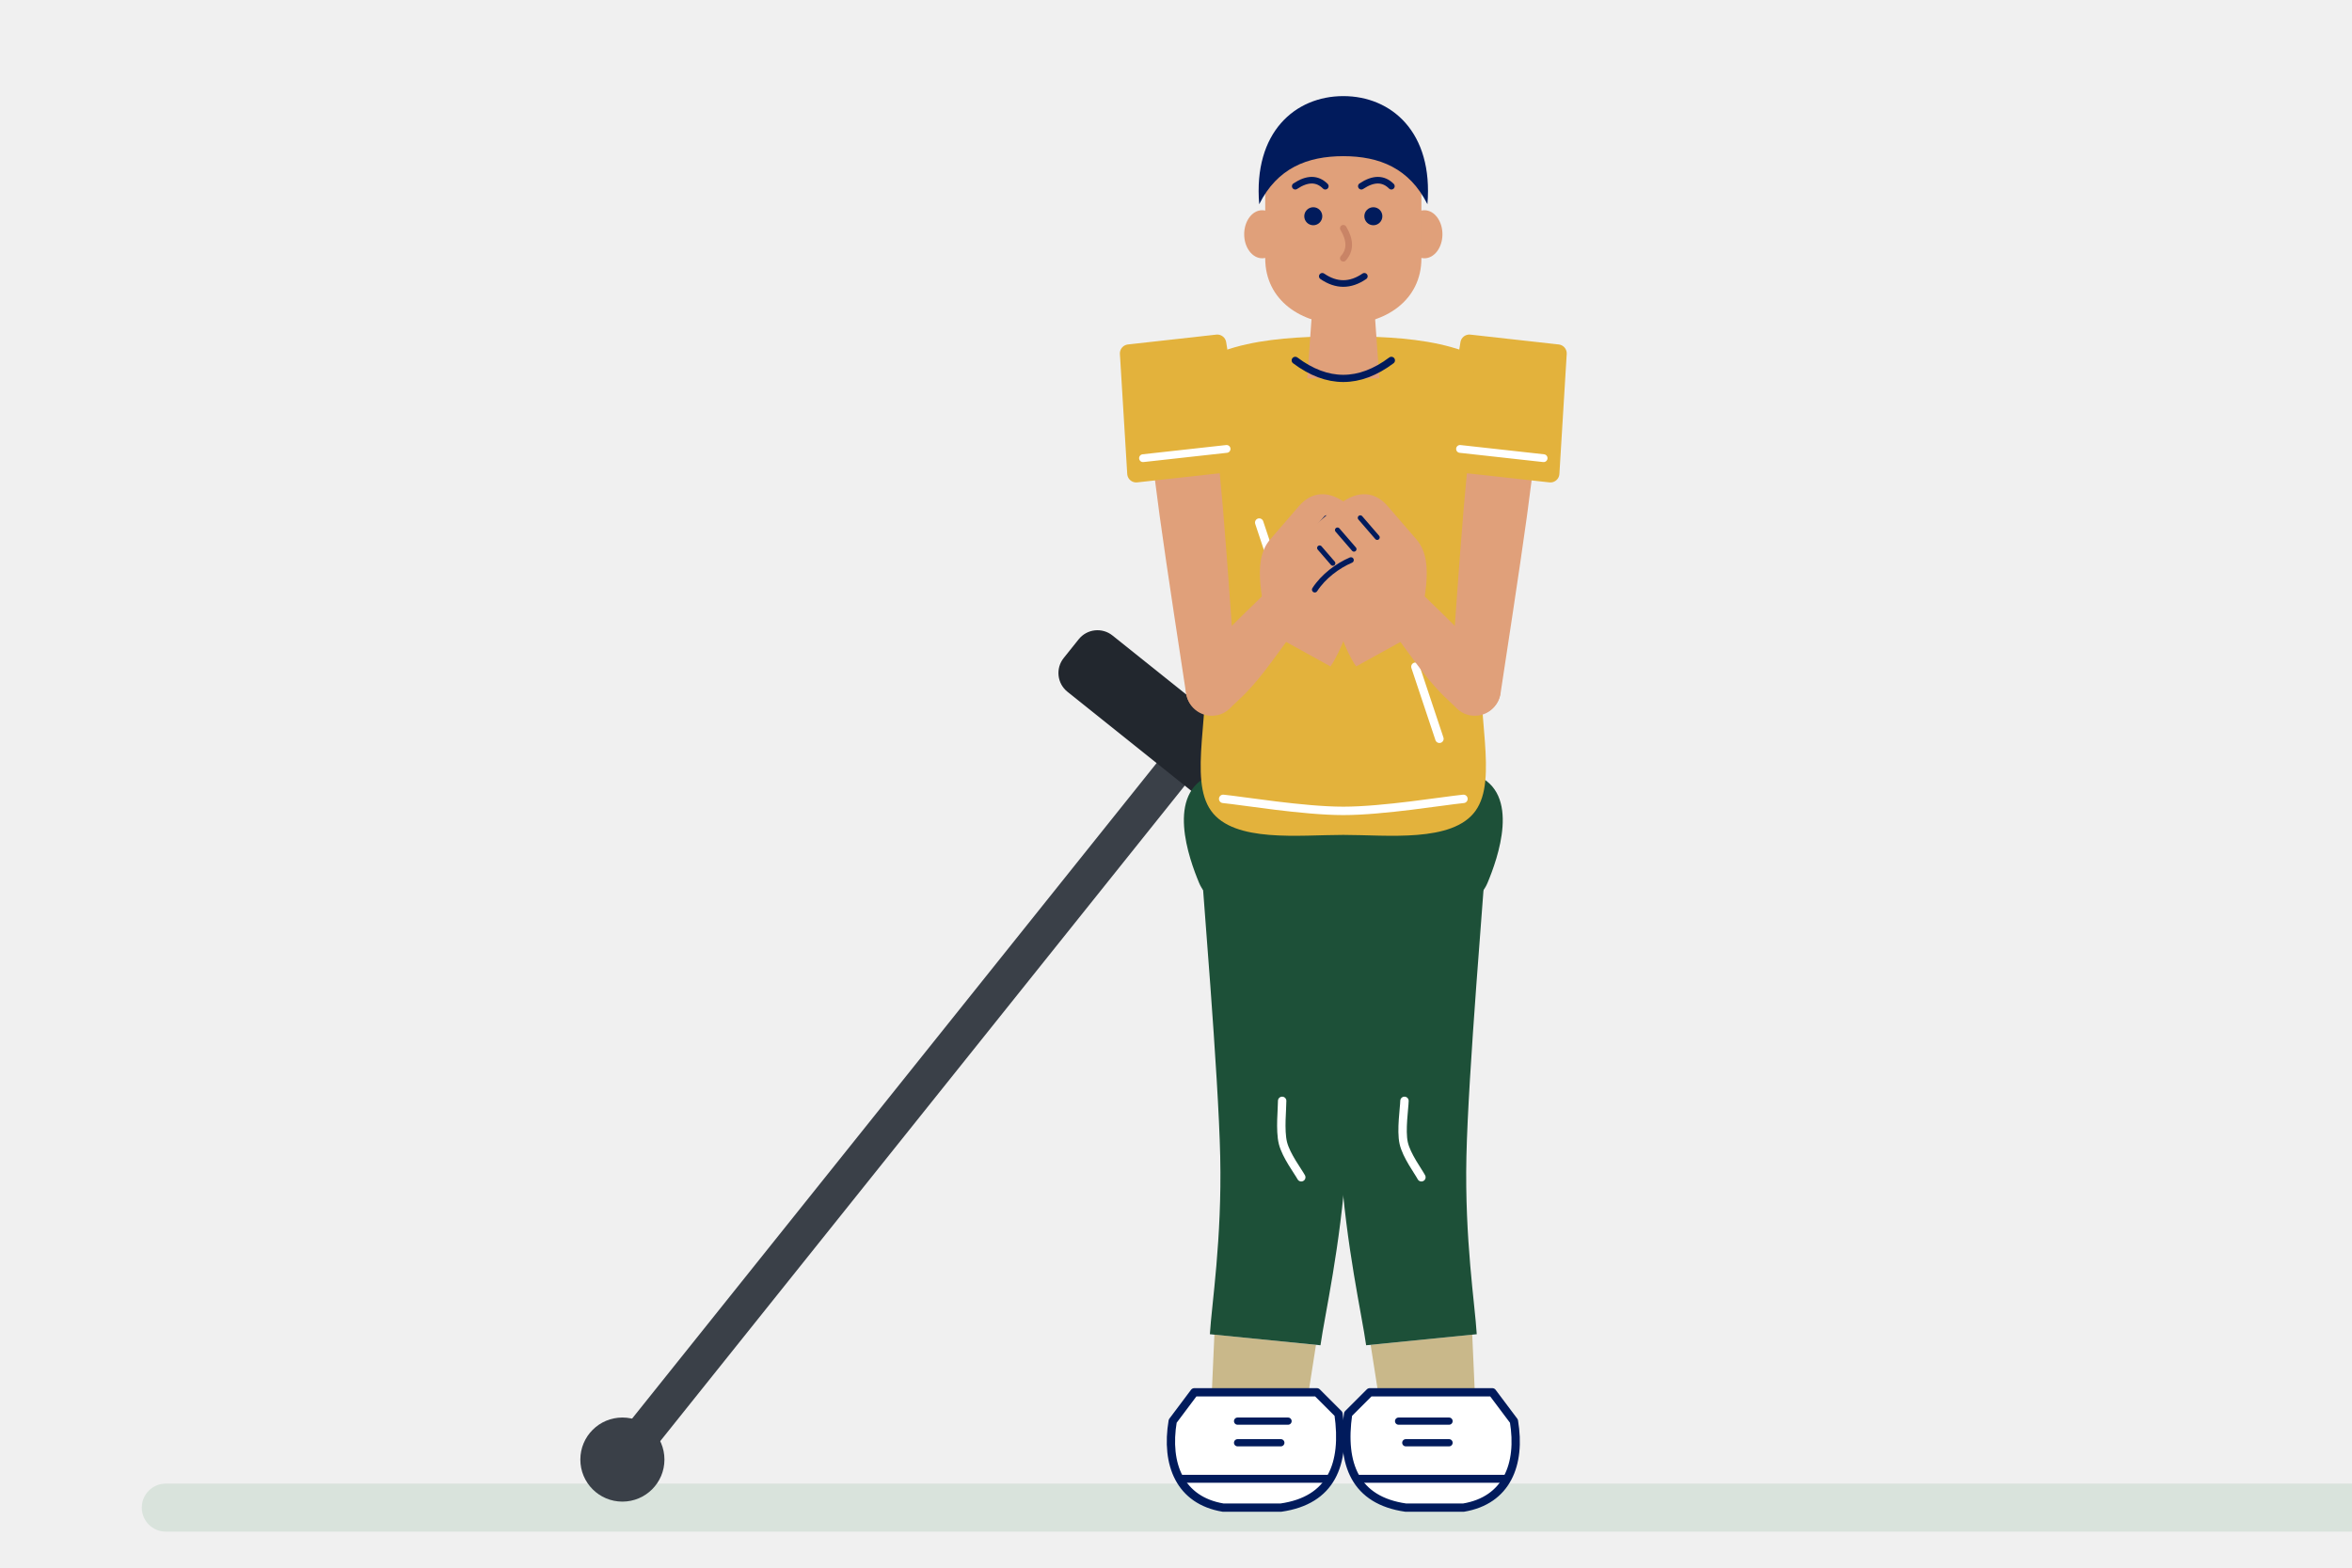
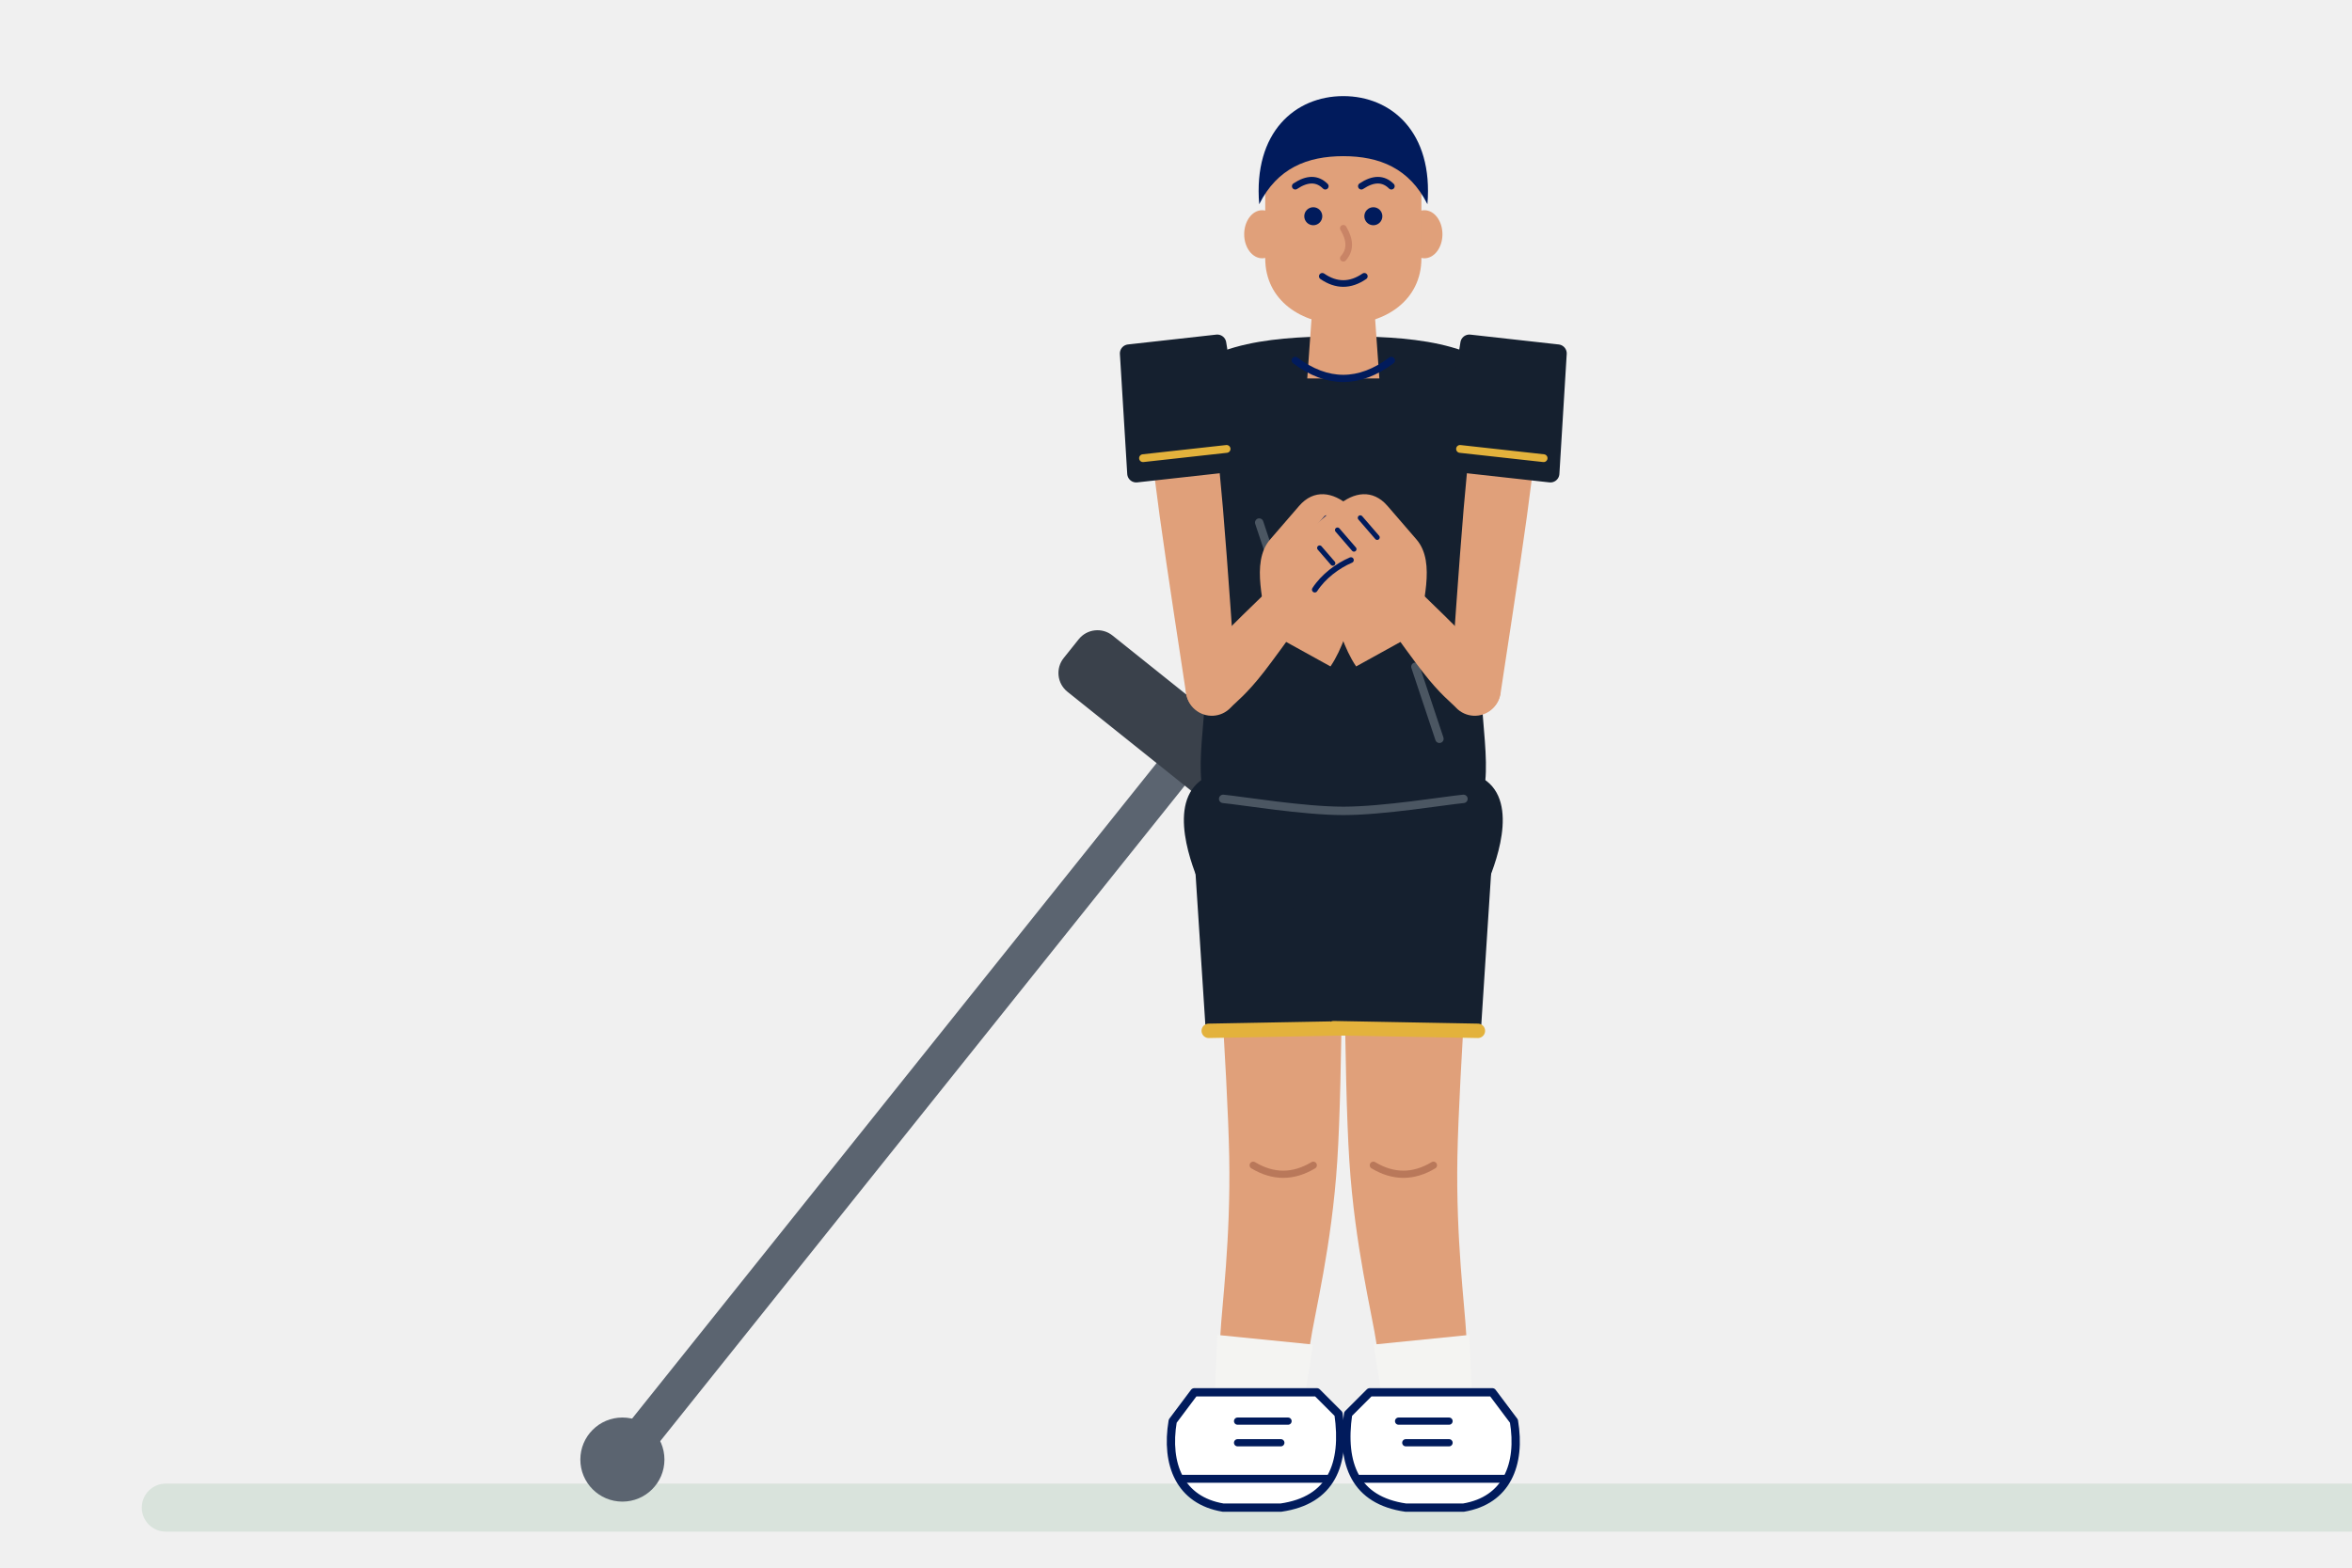
<svg xmlns="http://www.w3.org/2000/svg" viewBox="16.4 39.0 391.5 261.0" role="img" aria-label="Twist and Lunge, arms out">
  <rect x="40" y="286" width="400" height="8" rx="4" fill="#d9e3dc" />
-   <path d="M120 282 L245 125.75" stroke="#3a4048" stroke-width="6" stroke-linecap="round" />
-   <circle cx="120" cy="282" r="7" fill="#3a4048" />
+   <path d="M120 282 L245 125.75" stroke="#5b6470" stroke-width="6" stroke-linecap="round" />
+   <circle cx="120" cy="282" r="7" fill="#5b6470" />
  <g transform="translate(215.01 163.23) rotate(-51.34)">
-     <rect x="-6" y="-26" width="12" height="52" rx="4" fill="#22272e" />
+     <rect x="-6" y="-26" width="12" height="52" rx="4" fill="#3a414b" />
  </g>
-   <path d="M234.06 271.8 C234.29 270.32 235.22 264.38 235.45 262.9 L218.54 261.2 C218.47 262.7 218.21 268.71 218.14 270.21 Z" fill="#c9b88a" />
-   <path d="M216 178.24 C216.59 187.13 219.21 217.76 219.51 231.57 C219.81 245.39 218.08 256.2 217.79 261.13 L236.2 262.97 C236.91 257.88 239.52 246.63 240.49 232.43 C241.46 218.22 241.75 186.87 242 177.76 A13 13 0 0 0 216 178.24 Z" fill="#1d5038" />
-   <path d="M229.82 222.28 C229.84 223.45 229.42 227.18 229.95 229.3 C230.48 231.42 232.49 234.05 233 235" fill="none" stroke="#FFFFFF" stroke-width="1.4" stroke-linecap="round" stroke-linejoin="round" />
+   <path d="M233.56 271.75 C233.79 270.27 234.72 264.33 234.96 262.85 L219.03 261.25 C218.97 262.75 218.7 268.76 218.64 270.26 Z" fill="#f4f4f2" />
+   <path d="M218 178.2 C218.5 187.11 220.75 217.78 221.01 231.63 C221.26 245.48 219.78 256.36 219.53 261.3 L234.46 262.8 C235.21 257.72 238.07 246.53 238.99 232.37 C239.92 218.2 239.83 186.89 240 177.8 A11 11 0 0 0 218 178.2 Z" fill="#e0a07a" />
+   <path d="M225 233 q5 3 10 0" fill="none" stroke="#b9785a" stroke-width="1.2" stroke-linecap="round" stroke-linejoin="round" />
+   <path d="M215 178.26 C215.35 183.65 216.75 205.24 217.1 210.63 L242.1 210.17 C242.25 204.76 242.85 183.15 243 177.74 A14 14 0 0 0 215 178.26 Z" fill="#15202f" />
+   <path d="M217.6 210.62 L241.6 210.18" fill="none" stroke="#e3b23c" stroke-width="2.4" stroke-linecap="round" stroke-linejoin="round" />
  <g transform="translate(226 272) scale(-1.2 1.2)">
    <path d="M-11 2 C-12 9 -10 14 -3 15 L5 15 C11 14 13 9 12 3 L9 -1 L-8 -1 Z" fill="#FFFFFF" stroke="#011B5C" stroke-width="1.15" stroke-linejoin="round" />
    <path d="M-10 11 H11" fill="none" stroke="#011B5C" stroke-width="1.1" />
    <path d="M-4 3 h7 M-3 6 h6" stroke="#011B5C" stroke-width="1" stroke-linecap="round" />
  </g>
-   <path d="M261.86 270.21 C261.79 268.71 261.53 262.7 261.46 261.2 L244.55 262.9 C244.78 264.38 245.71 270.32 245.94 271.8 Z" fill="#c9b88a" />
-   <path d="M238 177.76 C238.25 186.87 238.54 218.22 239.51 232.43 C240.48 246.63 243.09 257.88 243.8 262.97 L262.21 261.13 C261.92 256.2 260.19 245.39 260.49 231.57 C260.79 217.76 263.41 187.13 264 178.24 A13 13 0 0 0 238 177.76 Z" fill="#1d5038" />
-   <path d="M250.18 222.28 C250.16 223.45 249.58 227.18 250.05 229.3 C250.52 231.42 252.51 234.05 253 235" fill="none" stroke="#FFFFFF" stroke-width="1.4" stroke-linecap="round" stroke-linejoin="round" />
+   <path d="M261.36 270.26 C261.3 268.76 261.03 262.75 260.97 261.25 L245.04 262.85 C245.28 264.33 246.21 270.27 246.44 271.75 Z" fill="#f4f4f2" />
+   <path d="M240 177.8 C240.17 186.89 240.08 218.2 241.01 232.37 C241.93 246.53 244.79 257.72 245.54 262.8 L260.47 261.3 C260.22 256.36 258.74 245.48 258.99 231.63 C259.25 217.78 261.5 187.11 262 178.2 A11 11 0 0 0 240 177.8 Z" fill="#e0a07a" />
+   <path d="M245 233 q5 3 10 0" fill="none" stroke="#b9785a" stroke-width="1.2" stroke-linecap="round" stroke-linejoin="round" />
+   <path d="M237 177.74 C237.15 183.15 237.75 204.76 237.9 210.17 L262.9 210.63 C263.25 205.24 264.65 183.65 265 178.26 A14 14 0 0 0 237 177.74 Z" fill="#15202f" />
+   <path d="M238.4 210.18 L262.4 210.62" fill="none" stroke="#e3b23c" stroke-width="2.4" stroke-linecap="round" stroke-linejoin="round" />
  <g transform="translate(254 272) scale(1.2 1.2)">
    <path d="M-11 2 C-12 9 -10 14 -3 15 L5 15 C11 14 13 9 12 3 L9 -1 L-8 -1 Z" fill="#FFFFFF" stroke="#011B5C" stroke-width="1.15" stroke-linejoin="round" />
    <path d="M-10 11 H11" fill="none" stroke="#011B5C" stroke-width="1.1" />
    <path d="M-4 3 h7 M-3 6 h6" stroke="#011B5C" stroke-width="1" stroke-linecap="round" />
  </g>
-   <path d="M218 168 C225.67 165 254.33 165 262 168 C269.67 171 265.67 182 264 186 C262.33 190 256 192.33 252 192 C248 191.67 244 184 240 184 C236 184 232 191.67 228 192 C224 192.33 217.67 190 216 186 C214.33 182 210.33 171 218 168 Z" fill="#1d5038" />
-   <path d="M218 174 C214.17 168.67 218 157.67 217 146 C216 134.33 208.17 112.5 212 104 C215.83 95.5 230.67 95 240 95 C249.33 95 264.17 95.5 268 104 C271.83 112.5 264 134.33 263 146 C262 157.67 265.83 168.67 262 174 C258.17 179.33 247.33 178 240 178 C232.67 178 221.83 179.33 218 174 Z" fill="#e3b23c" />
-   <path d="M220 172 C223.33 172.33 233.33 174 240 174 C246.67 174 256.67 172.33 260 172" fill="none" stroke="#FFFFFF" stroke-width="1.4" stroke-linecap="round" stroke-linejoin="round" />
-   <path d="M226 126 C226.67 128 229.33 136 230 138" fill="none" stroke="#FFFFFF" stroke-width="1.4" stroke-linecap="round" stroke-linejoin="round" />
-   <path d="M252 150 C252.67 152 255.33 160 256 162" fill="none" stroke="#FFFFFF" stroke-width="1.4" stroke-linecap="round" stroke-linejoin="round" />
+   <path d="M218 168 C225.67 165 254.33 165 262 168 C269.67 171 265.67 182 264 186 C262.33 190 256 192.33 252 192 C248 191.67 244 184 240 184 C236 184 232 191.67 228 192 C224 192.33 217.67 190 216 186 C214.33 182 210.33 171 218 168 Z" fill="#15202f" />
+   <path d="M218 174 C214.17 168.67 218 157.67 217 146 C216 134.33 208.17 112.5 212 104 C215.83 95.5 230.67 95 240 95 C249.33 95 264.17 95.5 268 104 C271.83 112.5 264 134.33 263 146 C262 157.67 265.83 168.67 262 174 C258.17 179.33 247.33 178 240 178 C232.67 178 221.83 179.33 218 174 Z" fill="#15202f" />
+   <path d="M220 172 C223.33 172.33 233.33 174 240 174 C246.67 174 256.67 172.33 260 172" fill="none" stroke="#4b5662" stroke-width="1.4" stroke-linecap="round" stroke-linejoin="round" />
+   <path d="M226 126 C226.67 128 229.33 136 230 138" fill="none" stroke="#4b5662" stroke-width="1.4" stroke-linecap="round" stroke-linejoin="round" />
+   <path d="M252 150 C252.67 152 255.33 160 256 162" fill="none" stroke="#4b5662" stroke-width="1.4" stroke-linecap="round" stroke-linejoin="round" />
  <path d="M234 102 L246 102 L245 88 L235 88 Z" fill="#e0a07a" />
  <path d="M232 99 q8 6 16 0" fill="none" stroke="#011B5C" stroke-width="1.2" stroke-linecap="round" stroke-linejoin="round" />
  <g transform="translate(240 76) rotate(0)">
    <ellipse cx="-13.5" cy="2" rx="3" ry="4" fill="#e0a07a" />
    <ellipse cx="13.5" cy="2" rx="3" ry="4" fill="#e0a07a" />
    <path d="M-13 -6 C-13 -16 -7 -19 0 -19 C7 -19 13 -16 13 -6 L13 6 C13 13 7 17 0 17 C-7 17 -13 13 -13 6 Z" fill="#e0a07a" />
    <path d="M-14 -3 C-15 -15 -8 -21 0 -21 C8 -21 15 -15 14 -3 C11 -9 6 -11 0 -11 C-6 -11 -11 -9 -14 -3 Z" fill="#011B5C" />
    <circle cx="-5" cy="-1" r="1.5" fill="#011B5C" />
    <circle cx="5" cy="-1" r="1.5" fill="#011B5C" />
    <path d="M-8 -6 q3 -2 5 0 M3 -6 q3 -2 5 0" fill="none" stroke="#011B5C" stroke-width="1.1" stroke-linecap="round" stroke-linejoin="round" />
    <path d="M0 1 q1.8 3 0 5" fill="none" stroke="#c98466" stroke-width="1.1" stroke-linecap="round" stroke-linejoin="round" />
    <path d="M-3.5 9 q3.5 2.4 7 0" fill="none" stroke="#011B5C" stroke-width="1.1" stroke-linecap="round" stroke-linejoin="round" />
  </g>
  <path d="M221.25 156.81 C222.18 155.82 223.82 154.68 226.8 150.85 C229.78 147.02 237.07 136.67 239.12 133.83 L234.88 130.17 C232.37 132.61 223.19 141.33 219.84 144.83 C216.48 148.34 215.59 150.13 214.75 151.19 A4.3 4.3 0 0 0 221.25 156.81 Z" fill="#e0a07a" />
  <path d="M206.43 100.62 C206.93 104.66 208.2 115.91 209.43 124.89 C210.66 133.86 213.09 149.53 213.83 154.46 A4.2 4.2 0 0 0 222.17 153.54 C221.81 148.57 220.74 132.74 219.97 123.71 C219.2 114.69 217.97 103.44 217.57 99.38 Z" fill="#e0a07a" />
-   <path d="M204.31 97.84 L205.53 117.82 L222.23 115.97 L219.02 96.2 Z" fill="#e3b23c" stroke="#e3b23c" stroke-width="3" stroke-linecap="round" stroke-linejoin="round" />
-   <path d="M206.66 115.28 C208.97 115.03 218.25 114 220.57 113.74" fill="none" stroke="#FFFFFF" stroke-width="1.3" stroke-linecap="round" stroke-linejoin="round" />
+   <path d="M204.31 97.84 L205.53 117.82 L222.23 115.97 L219.02 96.2 Z" fill="#15202f" stroke="#15202f" stroke-width="3" stroke-linecap="round" stroke-linejoin="round" />
+   <path d="M206.66 115.28 C208.97 115.03 218.25 114 220.57 113.74" fill="none" stroke="#e3b23c" stroke-width="1.3" stroke-linecap="round" stroke-linejoin="round" />
  <path transform="translate(237 132) rotate(40.82) scale(1.05 1.05)" d="M0.4 14.8 C-2.2 11.8 -8.6 8.4 -8.6 3.4 V-3.6 C-8.6 -7.2 -6 -8.8 -2.6 -8.8 H3 C6.4 -8.8 8.6 -7.2 8.6 -3.6 V2.4 C9.8 5.8 11.4 9 11.8 12.4 Z" fill="#e0a07a" />
  <g transform="translate(237 132) rotate(40.82) scale(1.05 1.05)">
    <path d="M4.4 -8.2 C1.6 -8.2 -1.4 -8 -4 -7.5 C-6.6 -7 -7.9 -5.8 -7.9 -3.4 V0.2 Q-7.9 2 -6 2 Q-4.2 2 -4.1 0.6 Q-4 2.8 -2.1 2.8 Q-0.2 2.8 -0.1 0.9 Q0 3.1 1.9 3.1 Q3.8 3.1 3.9 1 L4.4 -1 Z" fill="#e0a07a" />
    <path d="M3.9 -8.2 H4.6 C6.6 -8.2 7.9 -7 7.9 -4.6 V0.9 Q7.9 2.9 5.9 2.9 Q3.95 2.9 3.9 1 Z" fill="#e0a07a" />
    <path d="M4.4 8.4 C7.2 8 9.8 6 10.5 2.8 C10.9 0.8 10.2 -0.9 8.6 -1.3 C6.4 -1.8 3.6 -1.6 1.6 -1.1 C0.2 -0.7 -0.3 0.9 0.6 1.9 C1.4 2.8 3.4 3 5.4 3.1 C6.2 4.4 5.8 6.4 4.4 8.4 Z" fill="#e0a07a" />
    <path d="M1.4 -0.9 C3.6 -1.6 6.4 -1.8 8.8 -1.1" fill="none" stroke="#011B5C" stroke-width="0.9" stroke-linecap="round" />
    <path d="M3.9 -5.6 V-2.4 M-0.1 -5.9 V-1.9 M-4.1 -5 V-0.9" fill="none" stroke="#011B5C" stroke-width="0.8" stroke-linecap="round" />
  </g>
  <path d="M265.25 151.19 C264.41 150.13 263.52 148.34 260.16 144.83 C256.81 141.33 247.63 132.61 245.12 130.17 L240.88 133.83 C242.93 136.67 250.22 147.02 253.2 150.85 C256.18 154.68 257.82 155.82 258.75 156.81 A4.3 4.3 0 0 0 265.25 151.19 Z" fill="#e0a07a" />
  <path d="M262.43 99.38 C262.03 103.44 260.8 114.69 260.03 123.71 C259.26 132.74 258.19 148.57 257.83 153.54 A4.2 4.2 0 0 0 266.17 154.46 C266.91 149.53 269.34 133.86 270.57 124.89 C271.8 115.91 273.07 104.66 273.57 100.62 Z" fill="#e0a07a" />
-   <path d="M260.98 96.2 L257.77 115.97 L274.47 117.82 L275.69 97.84 Z" fill="#e3b23c" stroke="#e3b23c" stroke-width="3" stroke-linecap="round" stroke-linejoin="round" />
-   <path d="M259.43 113.74 C261.75 114 271.03 115.03 273.34 115.28" fill="none" stroke="#FFFFFF" stroke-width="1.3" stroke-linecap="round" stroke-linejoin="round" />
+   <path d="M260.98 96.2 L257.77 115.97 L274.47 117.82 L275.69 97.84 Z" fill="#15202f" stroke="#15202f" stroke-width="3" stroke-linecap="round" stroke-linejoin="round" />
+   <path d="M259.43 113.74 C261.75 114 271.03 115.03 273.34 115.28" fill="none" stroke="#e3b23c" stroke-width="1.3" stroke-linecap="round" stroke-linejoin="round" />
  <path transform="translate(243 132) rotate(-40.82) scale(-1.05 1.05)" d="M0.4 14.8 C-2.2 11.8 -8.6 8.4 -8.6 3.4 V-3.6 C-8.6 -7.2 -6 -8.8 -2.6 -8.8 H3 C6.4 -8.8 8.6 -7.2 8.6 -3.6 V2.4 C9.8 5.8 11.4 9 11.8 12.4 Z" fill="#e0a07a" />
  <g transform="translate(243 132) rotate(-40.82) scale(-1.05 1.05)">
    <path d="M4.4 -8.2 C1.6 -8.2 -1.4 -8 -4 -7.5 C-6.6 -7 -7.9 -5.8 -7.9 -3.4 V0.2 Q-7.9 2 -6 2 Q-4.2 2 -4.1 0.6 Q-4 2.8 -2.1 2.8 Q-0.2 2.8 -0.1 0.9 Q0 3.1 1.9 3.1 Q3.8 3.1 3.9 1 L4.4 -1 Z" fill="#e0a07a" />
    <path d="M3.9 -8.2 H4.6 C6.6 -8.2 7.9 -7 7.9 -4.6 V0.9 Q7.9 2.9 5.9 2.9 Q3.95 2.9 3.9 1 Z" fill="#e0a07a" />
    <path d="M4.4 8.4 C7.2 8 9.8 6 10.5 2.8 C10.9 0.8 10.2 -0.9 8.6 -1.3 C6.4 -1.8 3.6 -1.6 1.6 -1.1 C0.2 -0.7 -0.3 0.9 0.6 1.9 C1.4 2.8 3.4 3 5.4 3.1 C6.2 4.4 5.8 6.4 4.4 8.4 Z" fill="#e0a07a" />
    <path d="M1.4 -0.9 C3.6 -1.6 6.4 -1.8 8.8 -1.1" fill="none" stroke="#011B5C" stroke-width="0.9" stroke-linecap="round" />
    <path d="M3.9 -5.6 V-2.4 M-0.1 -5.9 V-1.9 M-4.1 -5 V-0.9" fill="none" stroke="#011B5C" stroke-width="0.8" stroke-linecap="round" />
  </g>
</svg>
